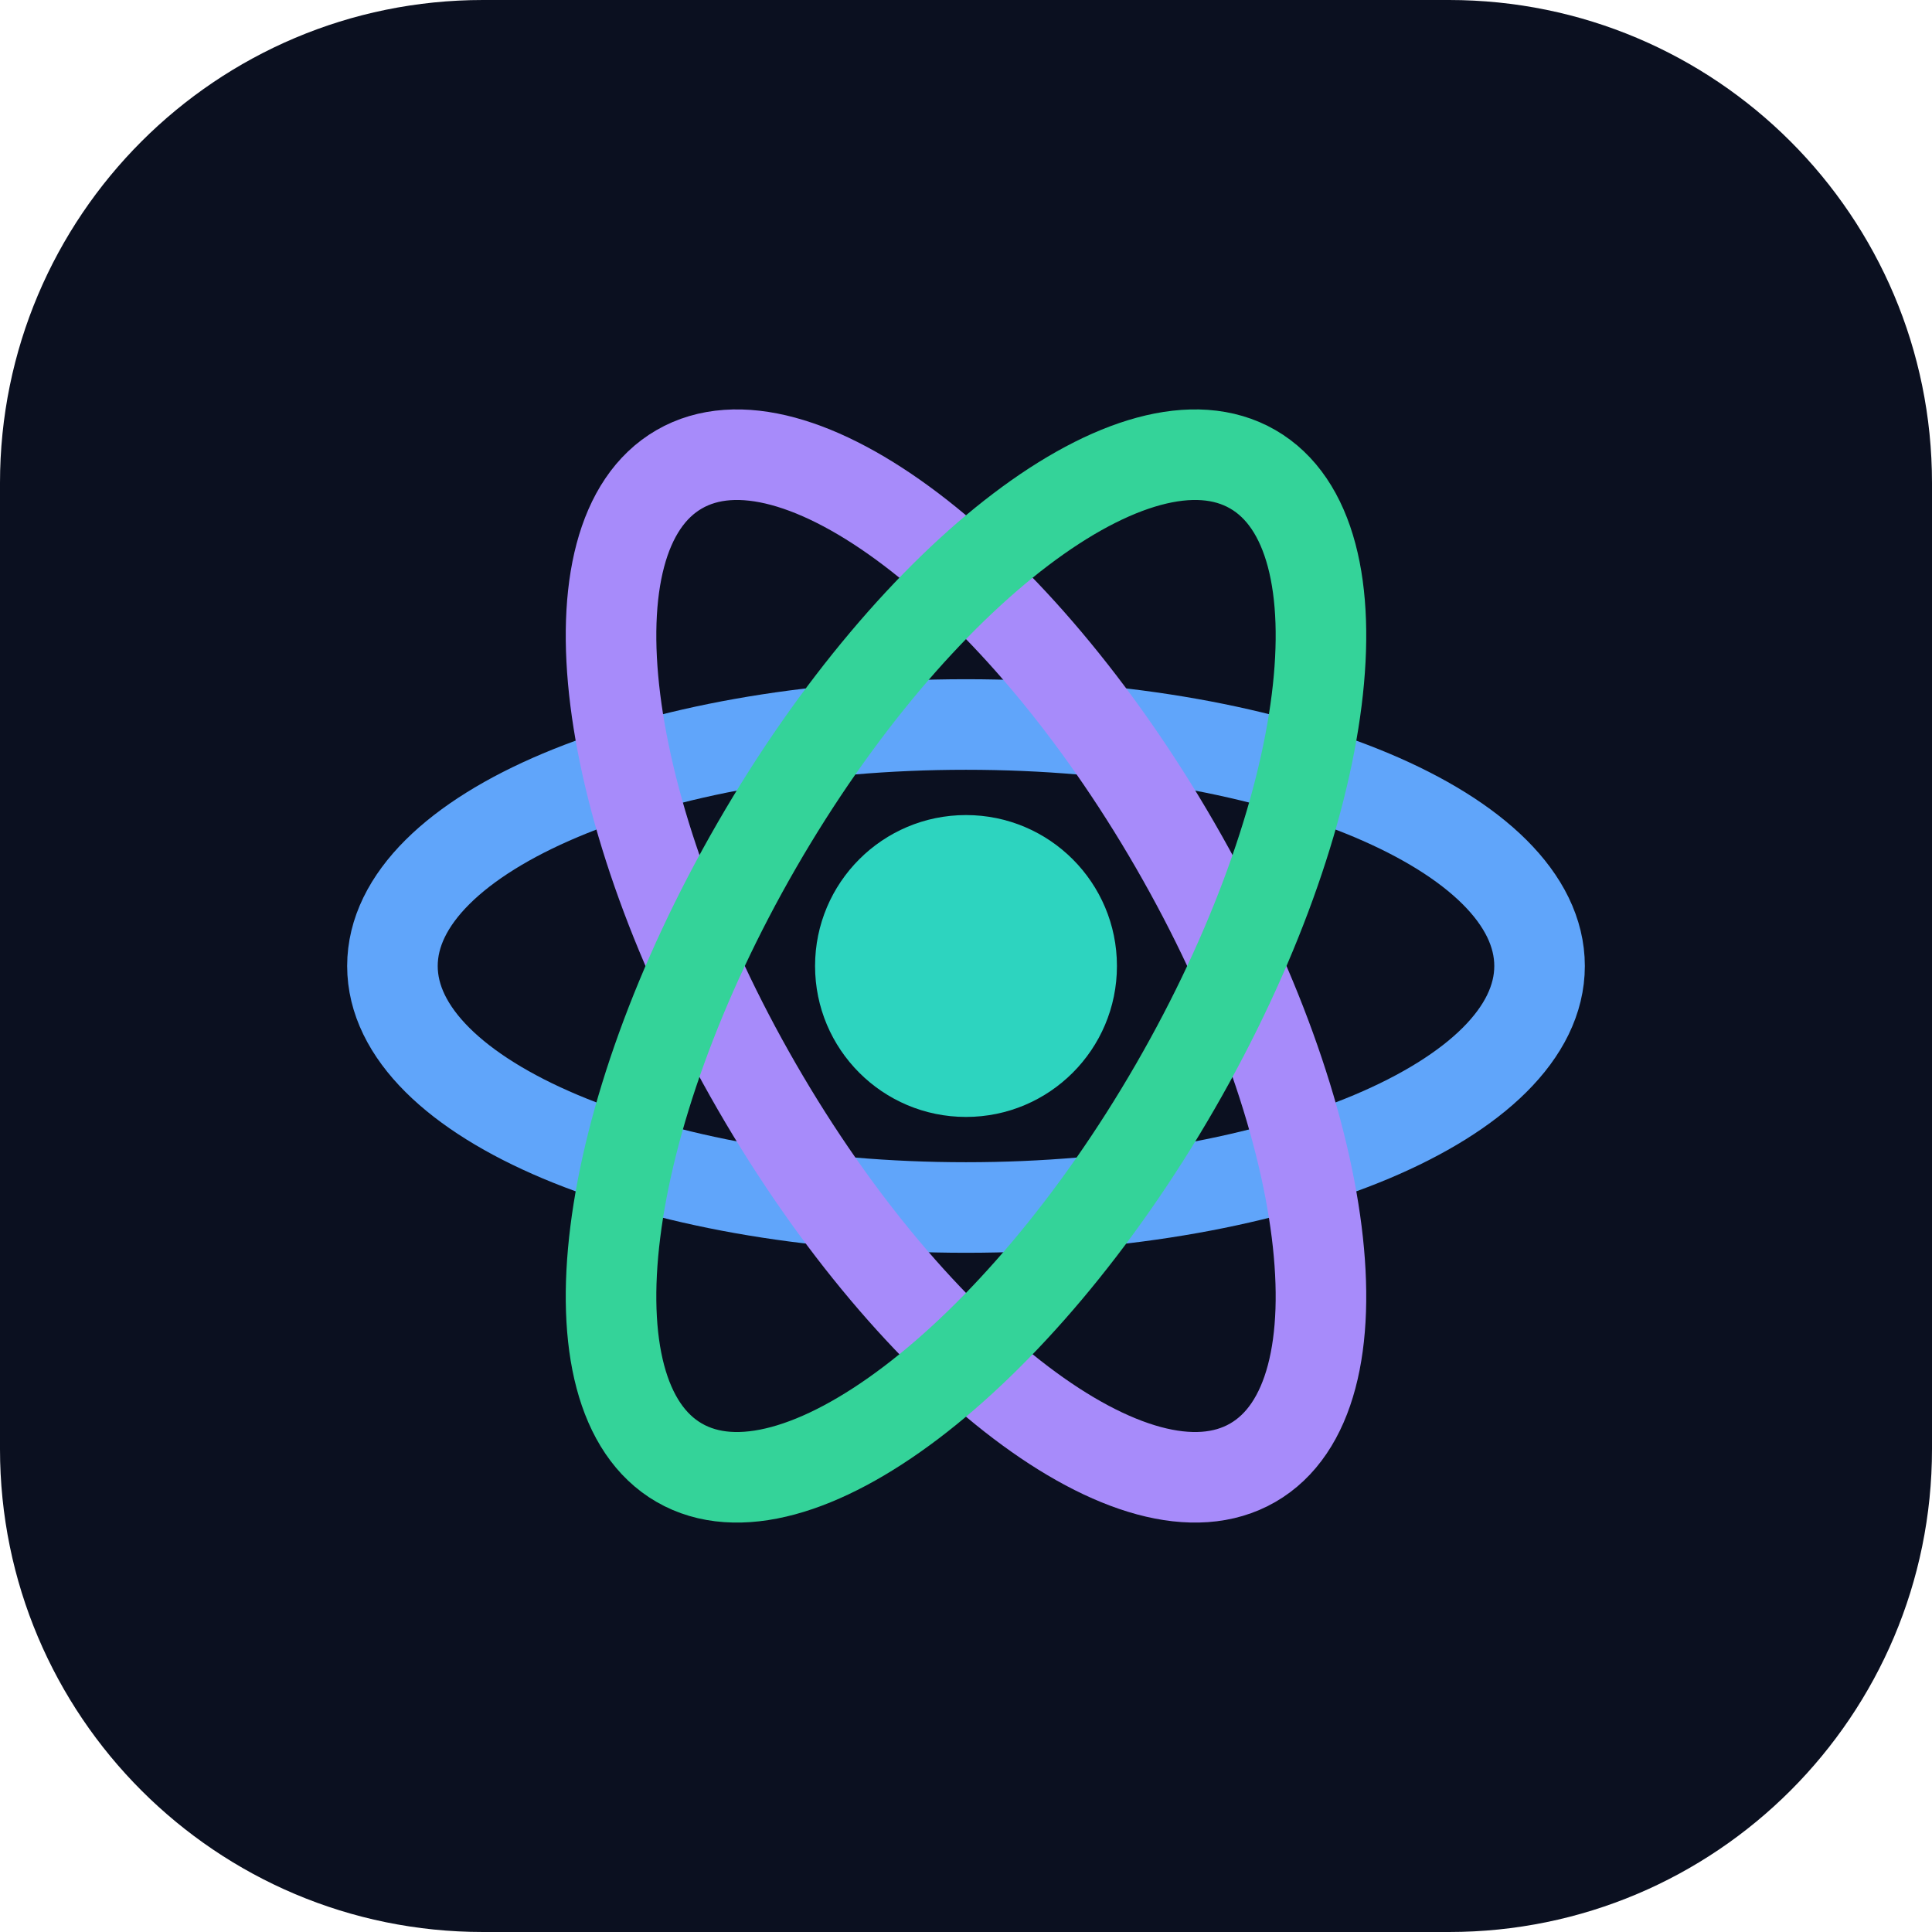
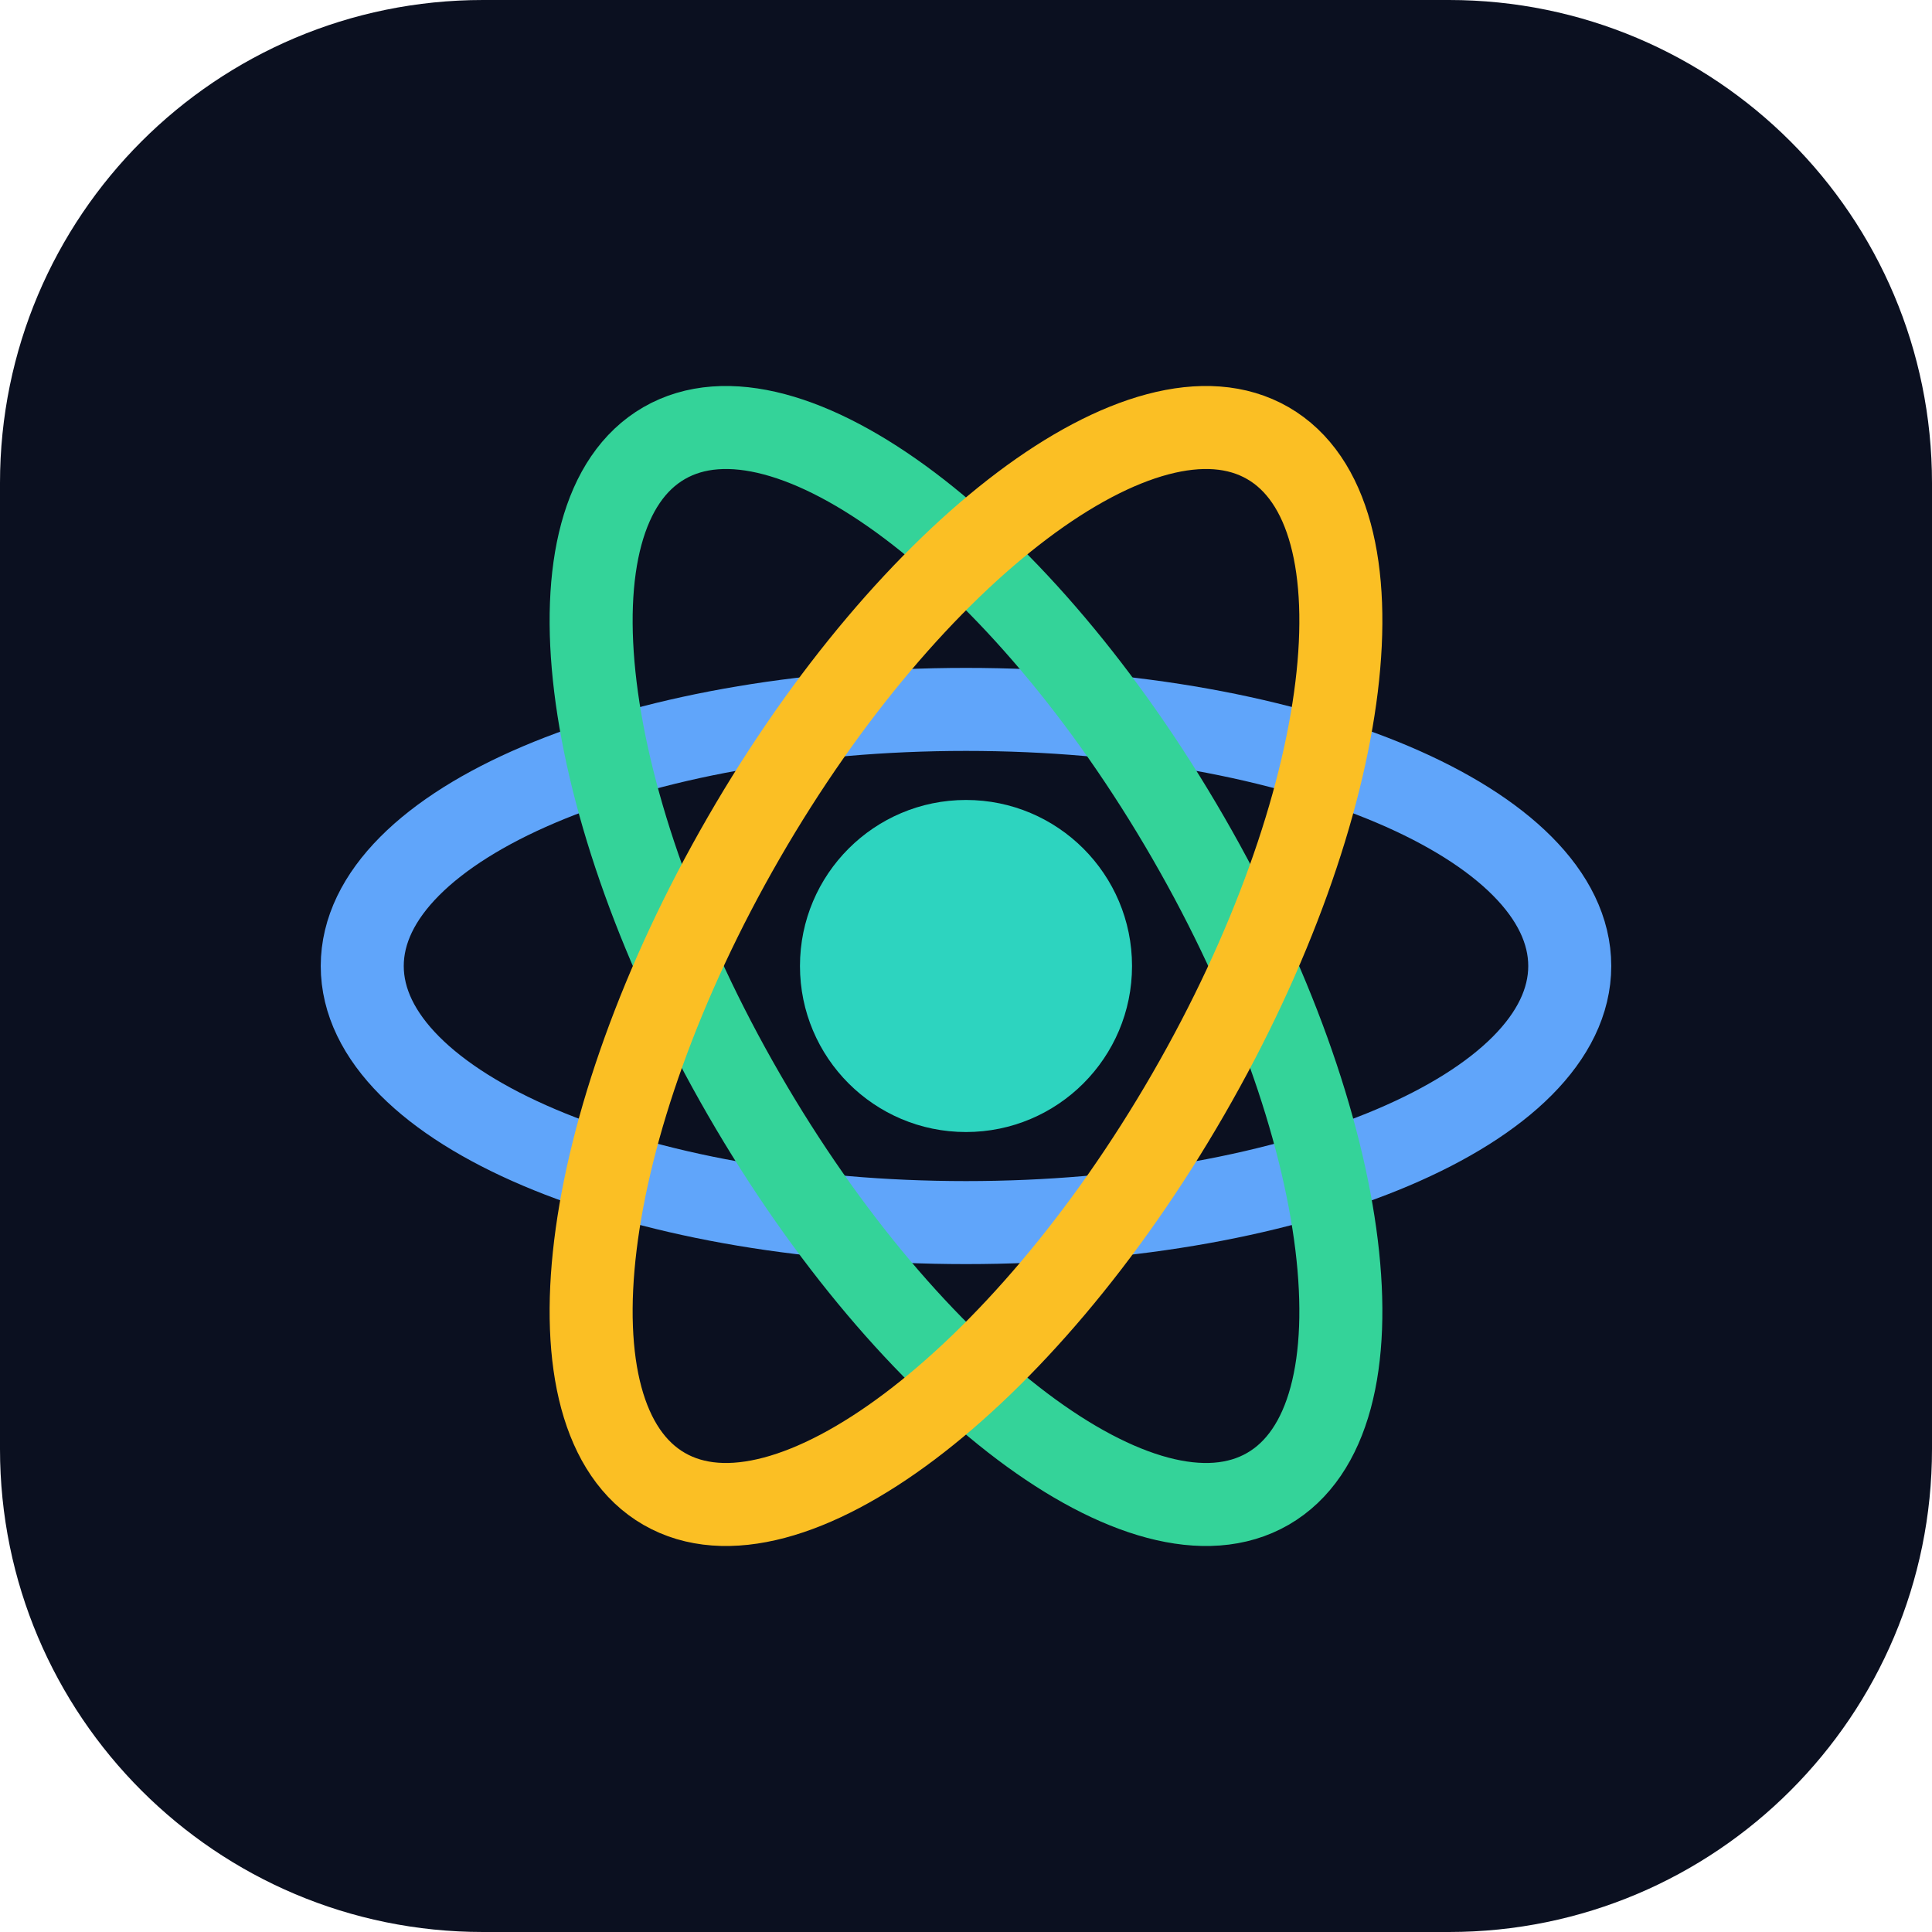
<svg xmlns="http://www.w3.org/2000/svg" viewBox="0 0 64 64" fill="none">
  <rect width="64" height="64" rx="16" fill="#0B1020" />
-   <circle cx="32" cy="32" r="5" fill="#2DD4BF" />
-   <ellipse cx="32" cy="32" rx="19" ry="8" stroke="#60A5FA" stroke-width="3" />
-   <ellipse cx="32" cy="32" rx="19" ry="8" stroke="#A78BFA" stroke-width="3" transform="rotate(60 32 32)" />
-   <ellipse cx="32" cy="32" rx="19" ry="8" stroke="#34D399" stroke-width="3" transform="rotate(-60 32 32)" />
+   <circle cx="32" cy="32" r="5.5" fill="#2DD4BF" />
+   <ellipse cx="32" cy="32" rx="20" ry="8.5" stroke="#60A5FA" stroke-width="2.75" />
+   <ellipse cx="32" cy="32" rx="20" ry="8.5" stroke="#34D399" stroke-width="2.75" transform="rotate(60 32 32)" />
+   <ellipse cx="32" cy="32" rx="20" ry="8.5" stroke="#FBBF24" stroke-width="2.75" transform="rotate(-60 32 32)" />
</svg>
